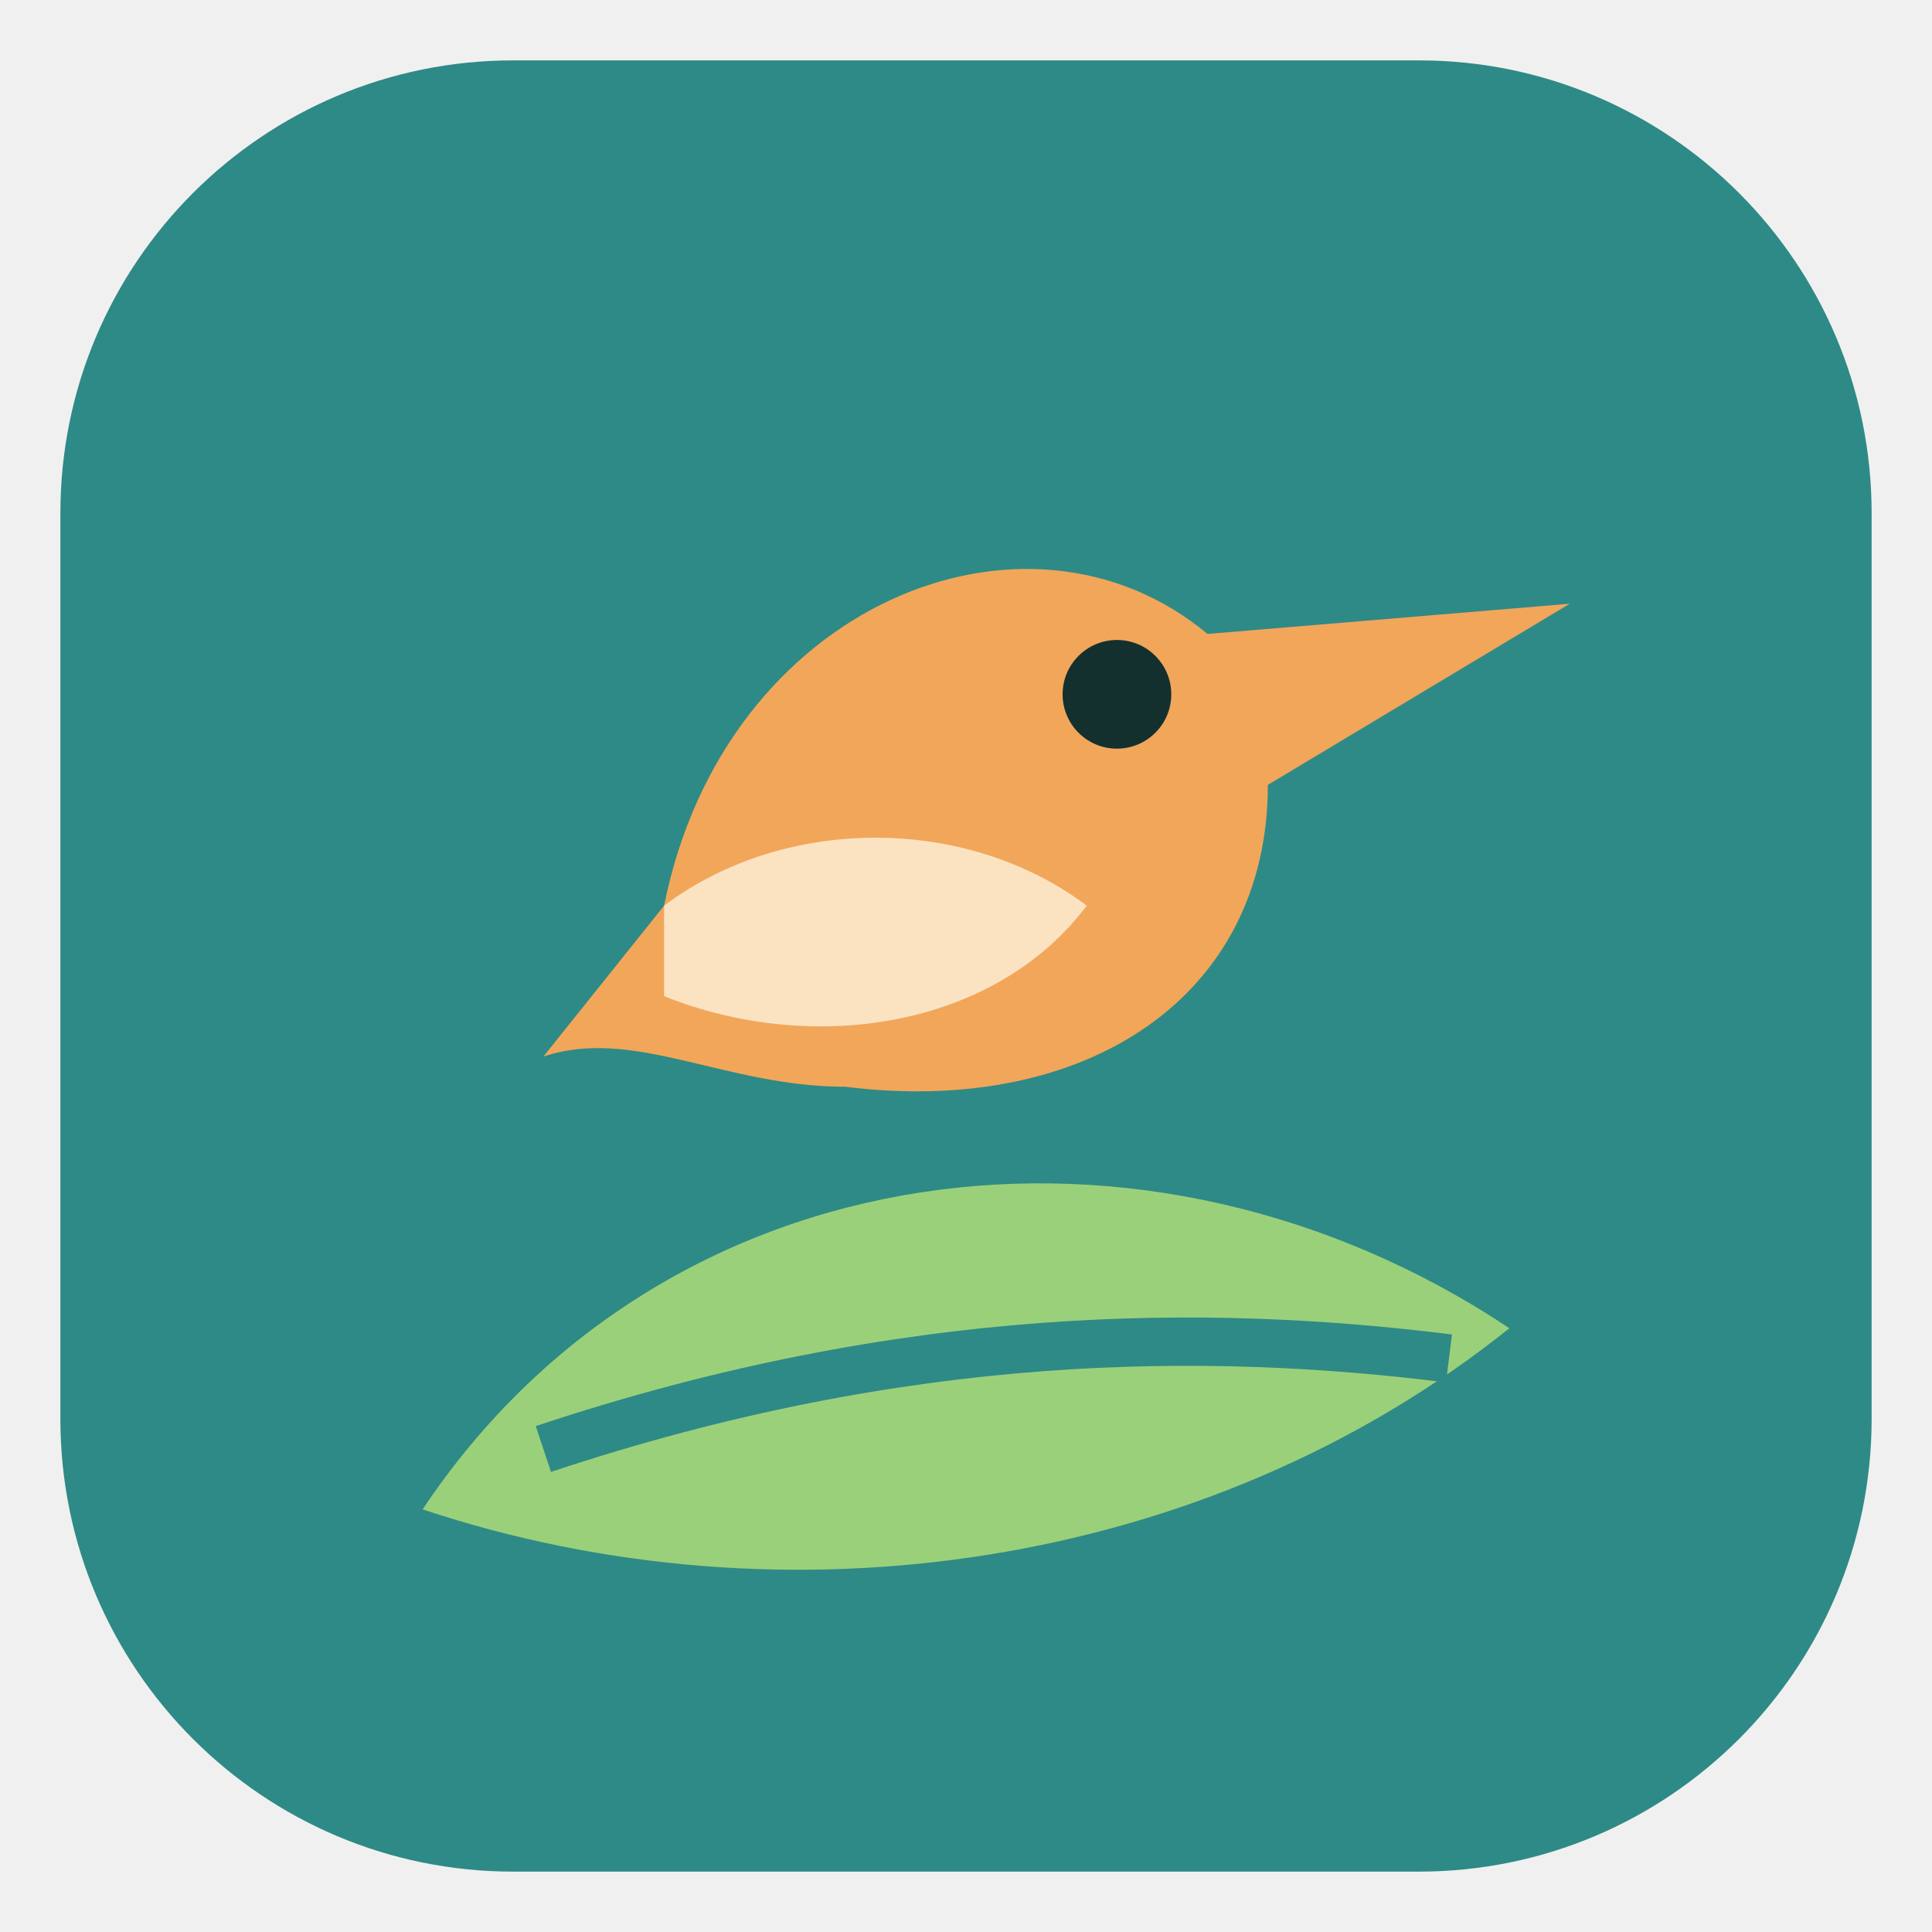
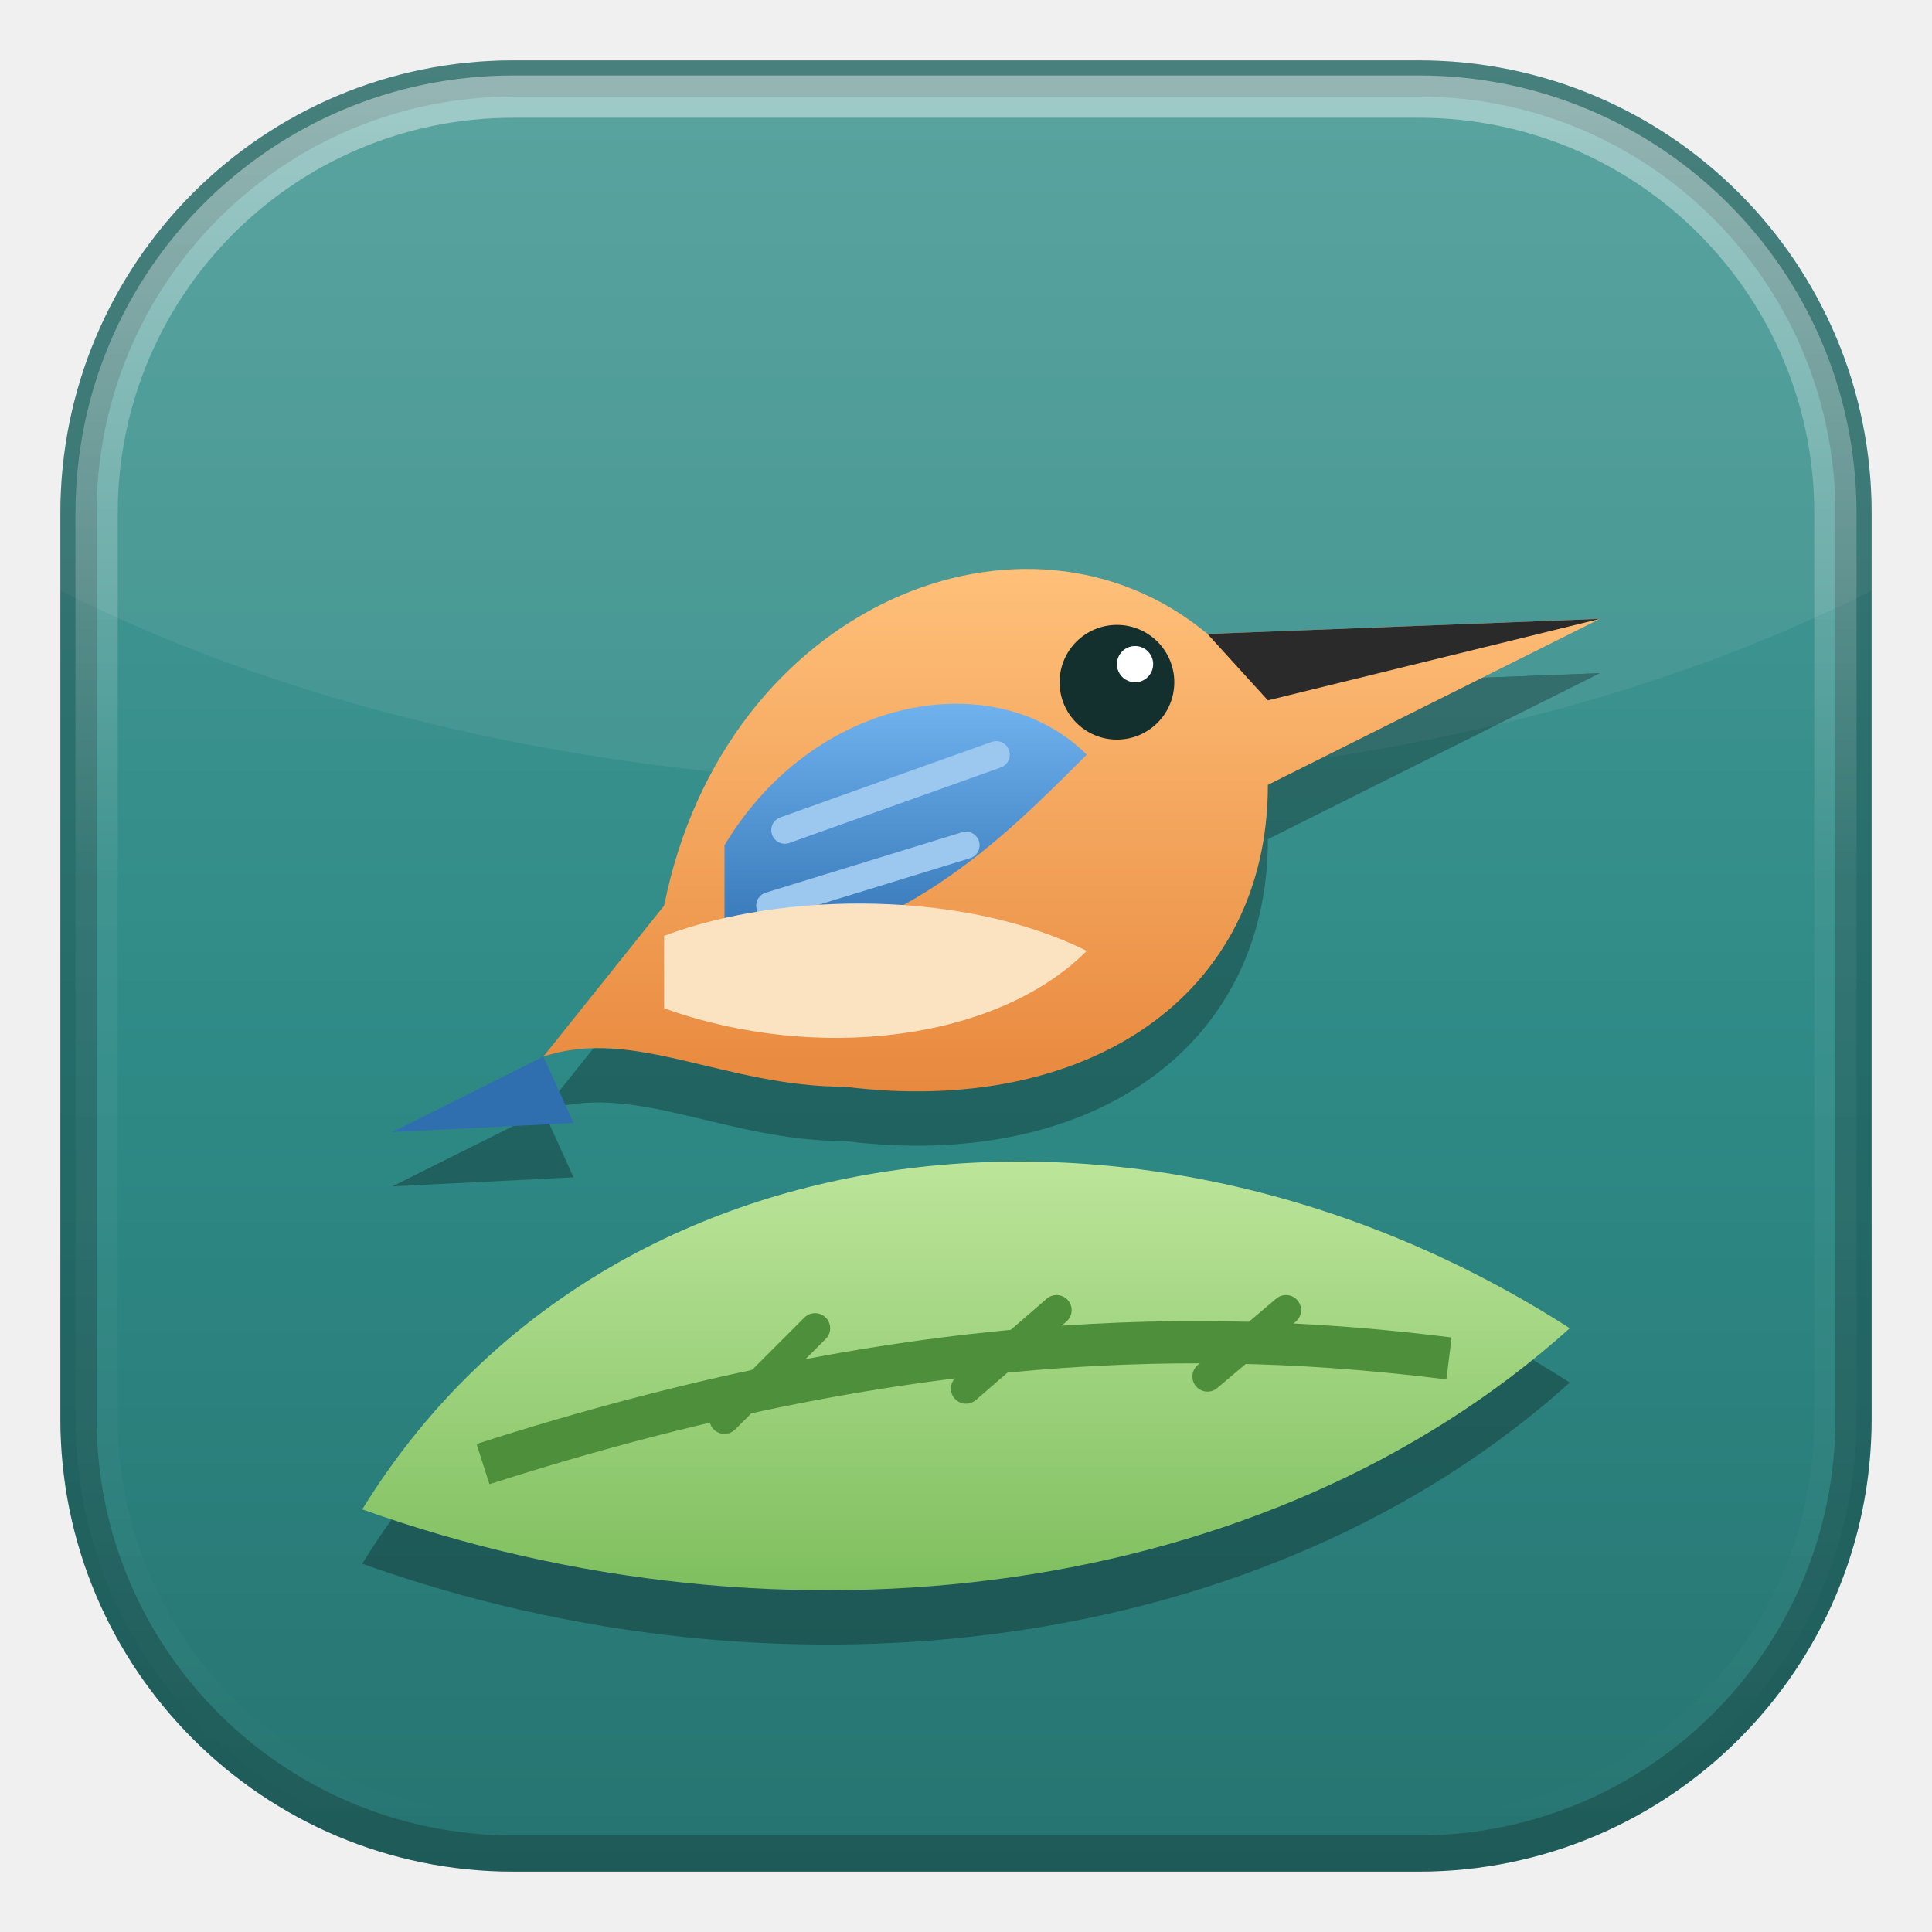
<svg xmlns="http://www.w3.org/2000/svg" width="128" height="128" viewBox="0 0 64 64">
-   <rect x="2" y="2" width="60" height="60" rx="15" fill="#2E8A86" />
-   <path d="M14 50 C22 38 38 36 50 44 C40 52 26 54 14 50 Z" fill="#9BD07A" />
-   <path d="M18 48 C30 44 40 44 48 45" stroke="#2E8A86" stroke-width="1.6" fill="none" />
-   <path d="M22 30 C24 20 34 16 40 21 L52 20 L42 26 C42 33 36 37 28 36 C24 36 21 34 18 35 Z" fill="#F2A65A" />
-   <path d="M22 30 C26 27 32 27 36 30 C33 34 27 35 22 33 Z" fill="#FBE3C2" />
-   <circle cx="37" cy="23" r="1.8" fill="#13302F" />
+   <defs>
+     <linearGradient id="bg" x1="0" y1="0" x2="0" y2="1">
+       <stop offset="0" stop-color="#4F9D99" />
+       <stop offset="0.55" stop-color="#2E8A86" />
+       <stop offset="1" stop-color="#277471" />
+     </linearGradient>
+     <linearGradient id="rim" x1="0" y1="0" x2="0" y2="1">
+       <stop offset="0" stop-color="#FFFFFF" stop-opacity="0.42" />
+       <stop offset="0.45" stop-color="#FFFFFF" stop-opacity="0.06" />
+       <stop offset="1" stop-color="#FFFFFF" stop-opacity="0" />
+     </linearGradient>
+     <clipPath id="cb">
+       <rect x="2" y="2" width="60" height="60" rx="15" />
+     </clipPath>
+     <linearGradient id="leaf" x1="0" y1="0" x2="0" y2="1">
+       <stop offset="0" stop-color="#BCE59A" />
+       <stop offset="1" stop-color="#7FBF5F" />
+     </linearGradient>
+     <linearGradient id="body" x1="0" y1="0" x2="0" y2="1">
+       <stop offset="0" stop-color="#FFC07A" />
+       <stop offset="1" stop-color="#E8893E" />
+     </linearGradient>
+     <linearGradient id="wing" x1="0" y1="0" x2="0" y2="1">
+       <stop offset="0" stop-color="#6FB2EE" />
+       <stop offset="1" stop-color="#2F6FB0" />
+     </linearGradient>
+   </defs>
+   <rect x="2" y="2" width="60" height="60" rx="15" fill="url(#bg)" />
+   <g clip-path="url(#cb)">
+     <ellipse cx="32" cy="2" rx="44" ry="24" fill="#FFFFFF" fill-opacity="0.07" />
+   </g>
+   <g clip-path="url(#cb)" />
+   <g opacity="0.28" transform="translate(0 1.8)">
+     <path d="M12 50 C20 37 38 35 52 44 C42 53 26 55 12 50 Z" fill="#000000" />
+     <path d="M16 48.5 C30 44 40 44 48 45" stroke="#000000" stroke-width="1.4" fill="none" />
+     <path d="M24 47 L27 44 M32 46 L35 43.4 M40 45.6 L42.6 43.4" stroke="#000000" stroke-width="1" fill="none" stroke-linecap="round" />
+     <path d="M22 30 C24 20 34 16 40 21 L53 20.5 L42 26 C42 33 36 37 28 36 C24 36 21 34 18 35 Z" fill="#000000" />
+     <path d="M24 28 C27 23 33 22 36 25 C33 28 30 31 24 32 Z" fill="#000000" />
+     <path d="M26 27.5 L33 25 M25.5 30 L32 28" stroke="#000000" stroke-width="0.9" stroke-linecap="round" />
+     <path d="M22 31 C26 29.5 32 29.5 36 31.5 C33 34.5 27 35.2 22 33.4 Z" fill="#000000" />
+     <path d="M40 21 L53 20.5 L42 23.2 Z" fill="#000000" />
+     <circle cx="37" cy="22.6" r="1.9" fill="#000000" />
+     <circle cx="37.6" cy="22" r="0.6" fill="#000000" />
+     <path d="M18 35 L13 37.5 L19 37.2 Z" fill="#000000" />
+   </g>
+   <path d="M12 50 C20 37 38 35 52 44 C42 53 26 55 12 50 Z" fill="url(#leaf)" />
+   <path d="M16 48.5 C30 44 40 44 48 45" stroke="#4E8F3C" stroke-width="1.4" fill="none" />
+   <path d="M24 47 L27 44 M32 46 L35 43.4 M40 45.6 L42.6 43.4" stroke="#4E8F3C" stroke-width="1" fill="none" stroke-linecap="round" />
+   <path d="M22 30 C24 20 34 16 40 21 L53 20.5 L42 26 C42 33 36 37 28 36 C24 36 21 34 18 35 Z" fill="url(#body)" />
+   <path d="M24 28 C27 23 33 22 36 25 C33 28 30 31 24 32 Z" fill="url(#wing)" />
+   <path d="M26 27.5 L33 25 M25.5 30 L32 28" stroke="#9CC7EE" stroke-width="0.9" stroke-linecap="round" />
+   <path d="M22 31 C26 29.5 32 29.5 36 31.5 C33 34.5 27 35.2 22 33.4 Z" fill="#FBE3C2" />
+   <path d="M40 21 L53 20.5 L42 23.2 Z" fill="#2A2A2A" />
+   <circle cx="37" cy="22.6" r="1.9" fill="#13302F" />
+   <circle cx="37.6" cy="22" r="0.6" fill="#FFFFFF" />
+   <path d="M18 35 L13 37.5 L19 37.2 Z" fill="#2F6FB0" />
+   <rect x="2.6" y="2.6" width="58.8" height="58.8" rx="14.4" fill="none" stroke="#000000" stroke-opacity="0.22" stroke-width="1.2" />
+   <rect x="3.2" y="3.2" width="57.6" height="57.6" rx="13.8" fill="none" stroke="url(#rim)" stroke-width="1.4" />
</svg>
